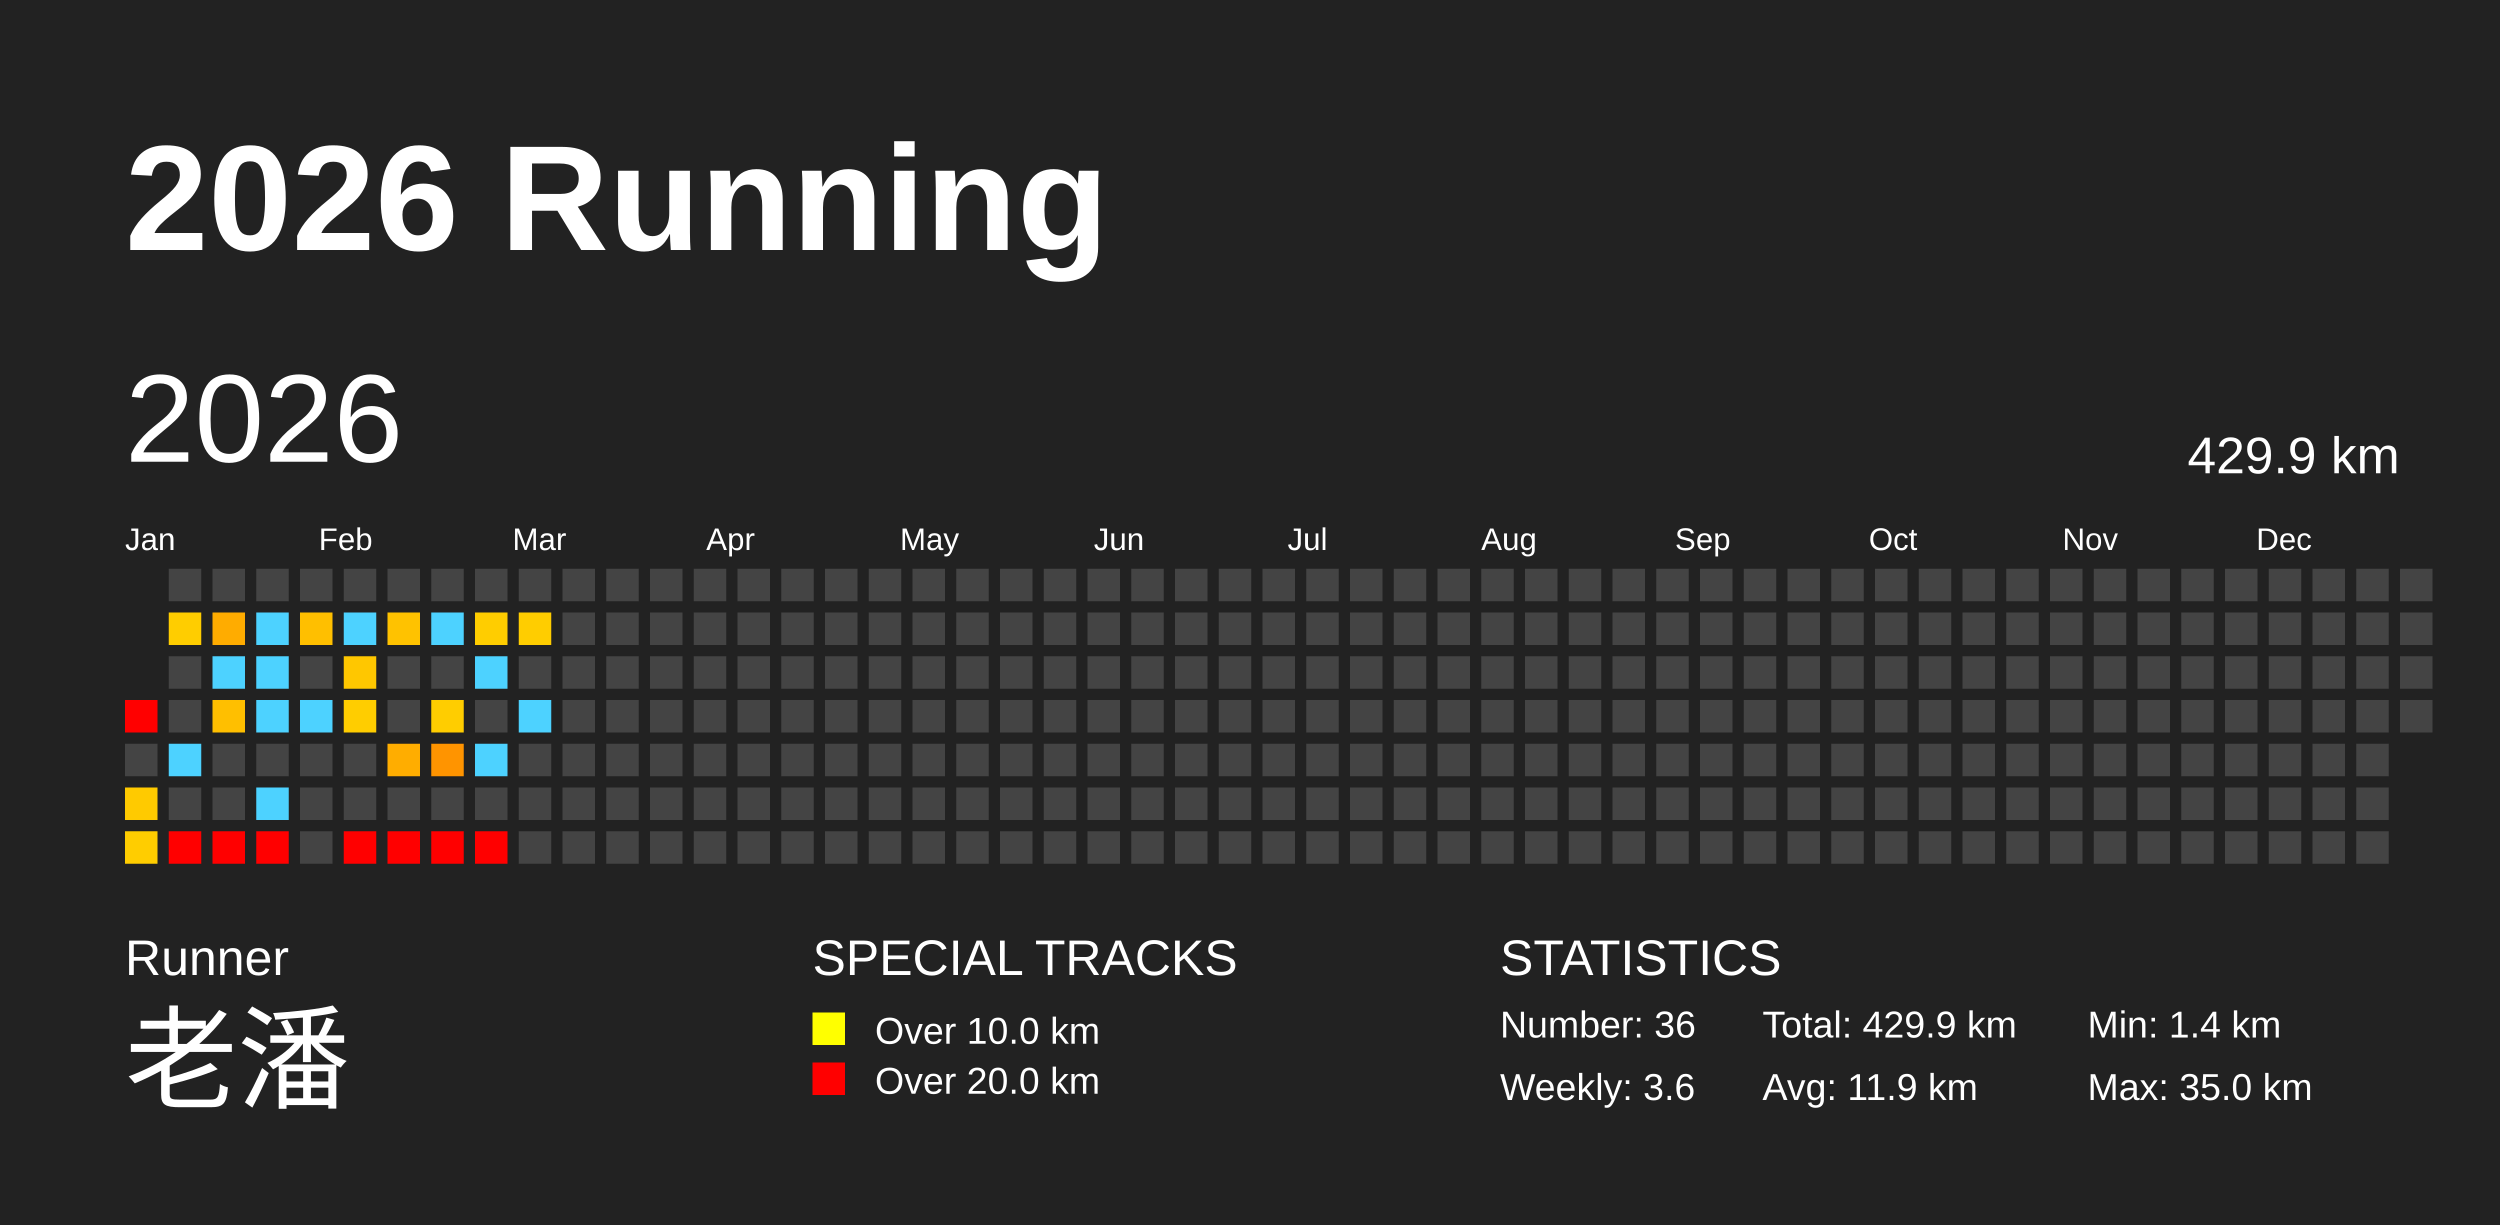
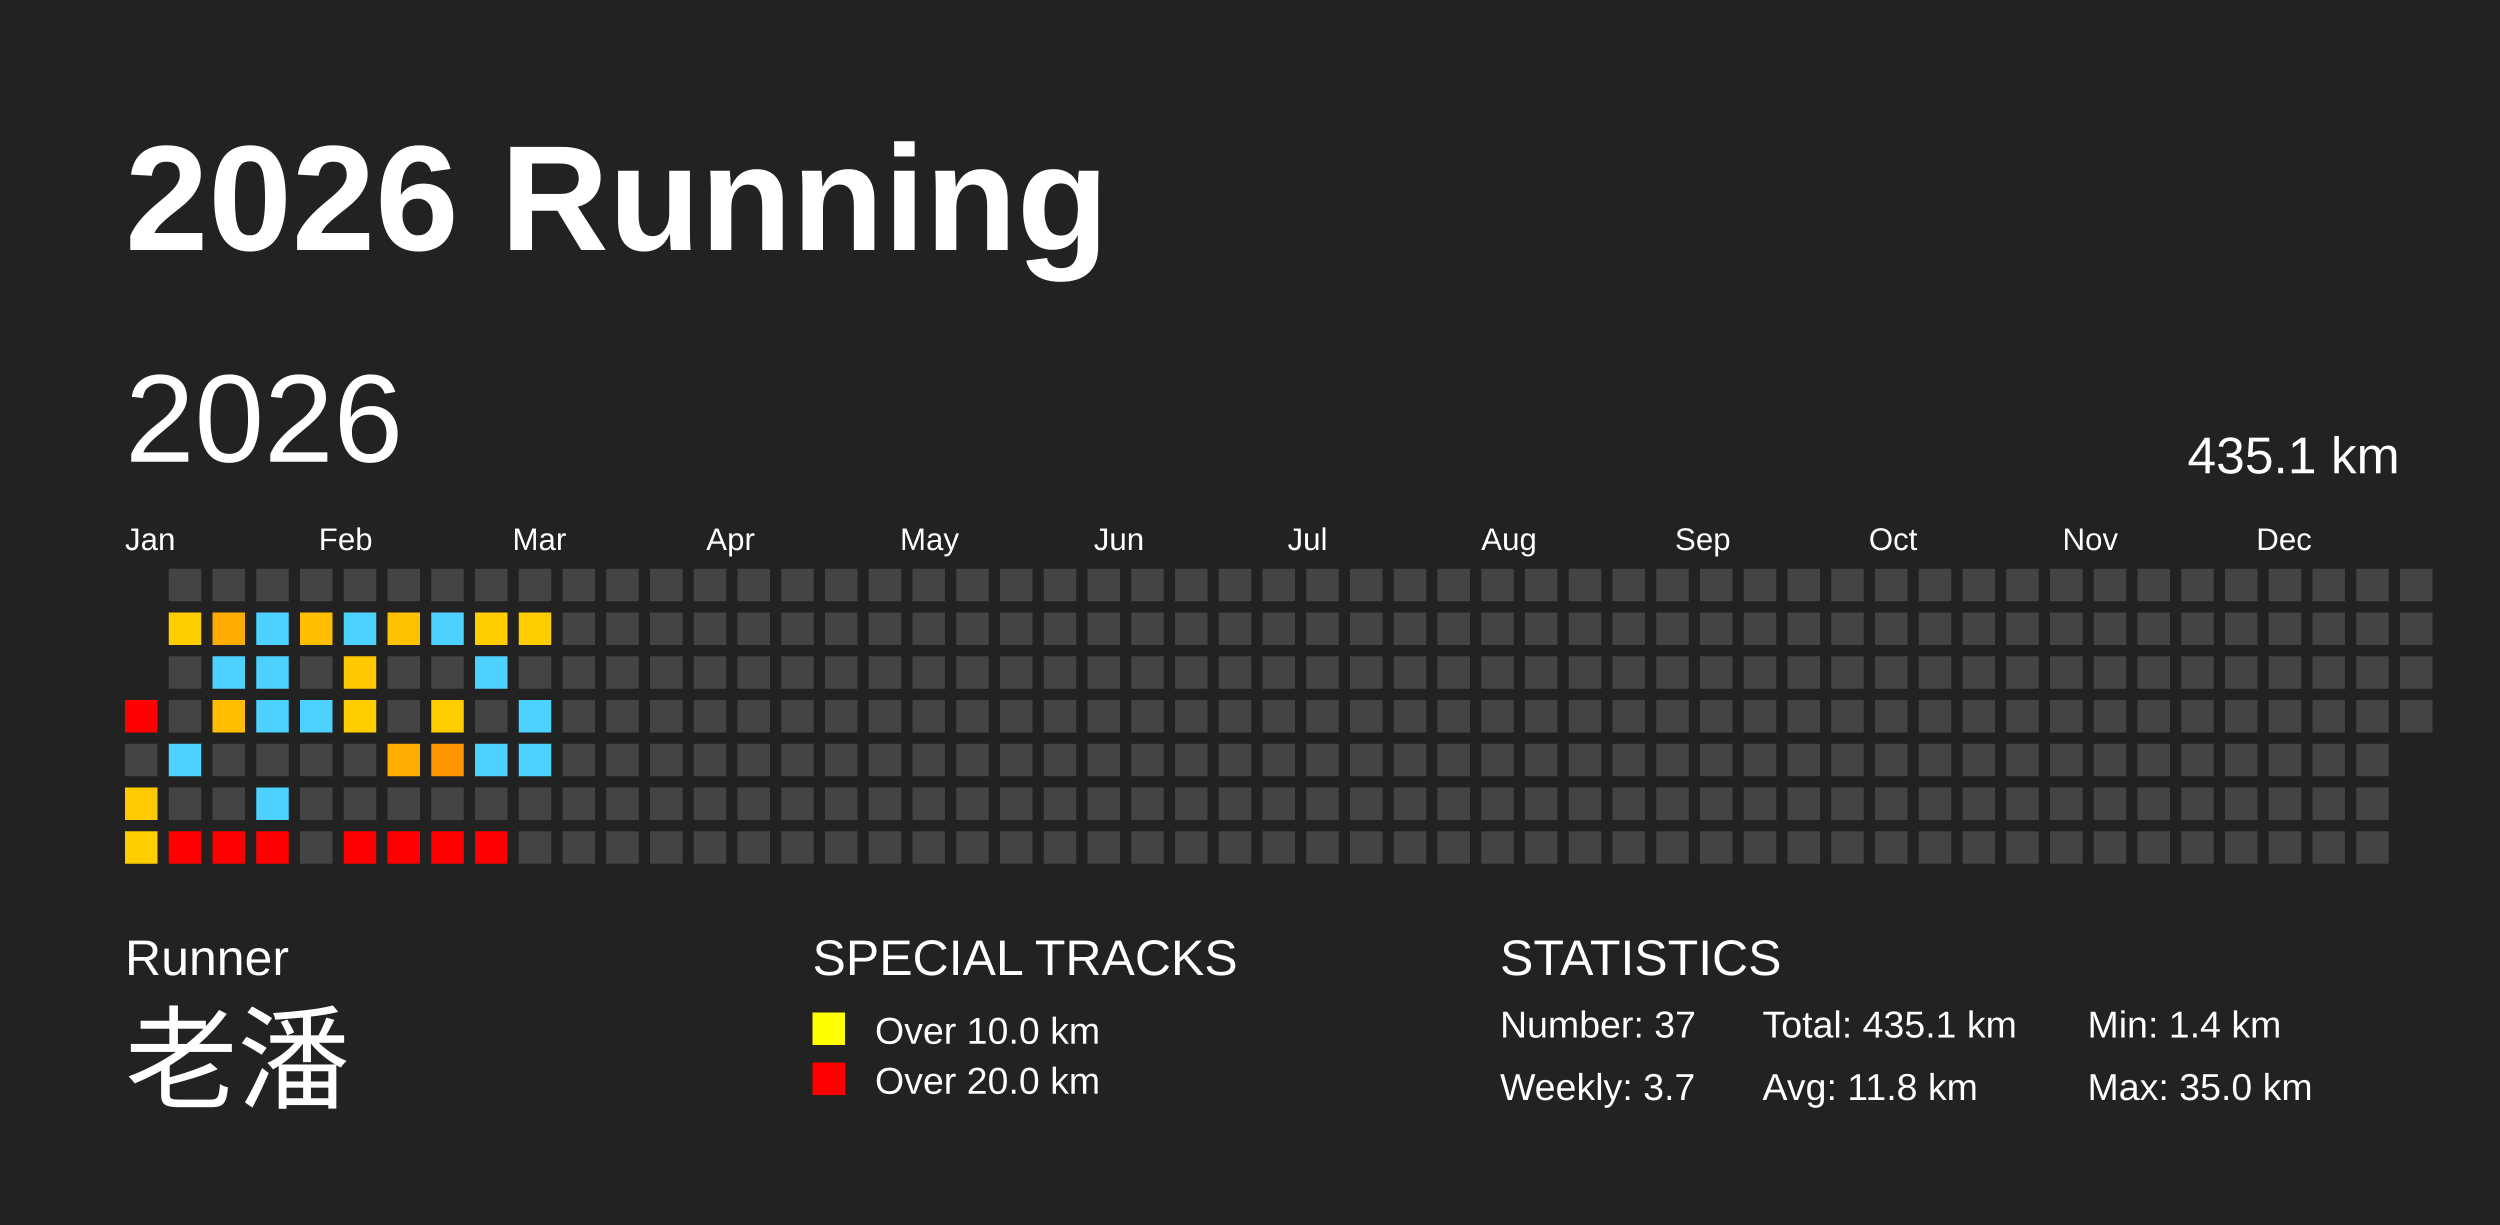
<svg xmlns="http://www.w3.org/2000/svg" baseProfile="full" height="98mm" version="1.1" viewBox="0,0,200,98" width="200mm">
  <defs />
  <rect fill="#222222" height="98" width="200" x="0" y="0" />
  <text fill="#FFFFFF" style="font-size:12px; font-family:Arial; font-weight:bold;" x="10" y="20">2026 Running</text>
  <text fill="#FFFFFF" style="font-size:4px; font-family:Arial" x="10" y="78">Runner</text>
  <text fill="#FFFFFF" style="font-size:9px; font-family:Arial" x="10" y="88">老潘</text>
  <text fill="#FFFFFF" style="font-size:4px; font-family:Arial" x="65" y="78">SPECIAL TRACKS</text>
  <rect fill="yellow" height="2.6" width="2.6" x="65" y="81" />
  <text fill="#FFFFFF" style="font-size:3px; font-family:Arial" x="70" y="83.5">Over 10.0 km</text>
  <rect fill="red" height="2.6" width="2.6" x="65" y="85" />
  <text fill="#FFFFFF" style="font-size:3px; font-family:Arial" x="70" y="87.5">Over 20.0 km</text>
  <text fill="#FFFFFF" style="font-size:4px; font-family:Arial" x="120" y="78">STATISTICS</text>
-   <text fill="#FFFFFF" style="font-size:3px; font-family:Arial" x="120" y="83">Number: 36</text>
-   <text fill="#FFFFFF" style="font-size:3px; font-family:Arial" x="120" y="88">Weekly: 3.6</text>
-   <text fill="#FFFFFF" style="font-size:3px; font-family:Arial" x="141" y="83">Total: 429.9 km</text>
-   <text fill="#FFFFFF" style="font-size:3px; font-family:Arial" x="141" y="88">Avg: 11.9 km</text>
+   <text fill="#FFFFFF" style="font-size:3px; font-family:Arial" x="120" y="83">Number: 37</text>
+   <text fill="#FFFFFF" style="font-size:3px; font-family:Arial" x="120" y="88">Weekly: 3.7</text>
+   <text fill="#FFFFFF" style="font-size:3px; font-family:Arial" x="141" y="83">Total: 435.1 km</text>
+   <text fill="#FFFFFF" style="font-size:3px; font-family:Arial" x="141" y="88">Avg: 11.8 km</text>
  <text fill="#FFFFFF" style="font-size:3px; font-family:Arial" x="167" y="83">Min: 1.4 km</text>
  <text fill="#FFFFFF" style="font-size:3px; font-family:Arial" x="167" y="88">Max: 35.0 km</text>
  <text dominant-baseline="hanging" fill="#FFFFFF" style="font-size:10.0px; font-family:Arial;" x="10" y="30">2026</text>
-   <text dominant-baseline="hanging" fill="#FFFFFF" style="font-size:4.125px; font-family:Arial;" x="175" y="35">429.9 km</text>
+   <text dominant-baseline="hanging" fill="#FFFFFF" style="font-size:4.125px; font-family:Arial;" x="175" y="35">435.1 km</text>
  <text fill="#FFFFFF" style="font-size:2.5px; font-family:Arial" x="10.0" y="44">Jan</text>
  <text fill="#FFFFFF" style="font-size:2.5px; font-family:Arial" x="25.5" y="44">Feb</text>
  <text fill="#FFFFFF" style="font-size:2.5px; font-family:Arial" x="41.0" y="44">Mar</text>
  <text fill="#FFFFFF" style="font-size:2.5px; font-family:Arial" x="56.5" y="44">Apr</text>
  <text fill="#FFFFFF" style="font-size:2.5px; font-family:Arial" x="72.0" y="44">May</text>
  <text fill="#FFFFFF" style="font-size:2.5px; font-family:Arial" x="87.5" y="44">Jun</text>
  <text fill="#FFFFFF" style="font-size:2.5px; font-family:Arial" x="103.0" y="44">Jul</text>
  <text fill="#FFFFFF" style="font-size:2.5px; font-family:Arial" x="118.5" y="44">Aug</text>
  <text fill="#FFFFFF" style="font-size:2.5px; font-family:Arial" x="134.0" y="44">Sep</text>
  <text fill="#FFFFFF" style="font-size:2.5px; font-family:Arial" x="149.5" y="44">Oct</text>
  <text fill="#FFFFFF" style="font-size:2.5px; font-family:Arial" x="165.0" y="44">Nov</text>
  <text fill="#FFFFFF" style="font-size:2.5px; font-family:Arial" x="180.5" y="44">Dec</text>
  <rect fill="red" height="2.6" width="2.6" x="10.0" y="56.0" />
  <rect fill="#444444" height="2.6" width="2.6" x="10.0" y="59.5" />
  <rect fill="#ffca00" height="2.6" width="2.6" x="10.0" y="63.0" />
  <rect fill="#ffcd00" height="2.6" width="2.6" x="10.0" y="66.5" />
  <rect fill="#444444" height="2.6" width="2.6" x="13.5" y="45.5" />
  <rect fill="#ffcd00" height="2.6" width="2.6" x="13.5" y="49.0" />
  <rect fill="#444444" height="2.6" width="2.6" x="13.5" y="52.5" />
  <rect fill="#444444" height="2.6" width="2.6" x="13.5" y="56.0" />
  <rect fill="#4dd2ff" height="2.6" width="2.6" x="13.5" y="59.5" />
  <rect fill="#444444" height="2.6" width="2.6" x="13.5" y="63.0" />
  <rect fill="red" height="2.6" width="2.6" x="13.5" y="66.5" />
  <rect fill="#444444" height="2.6" width="2.6" x="17.0" y="45.5" />
  <rect fill="#ffac00" height="2.6" width="2.6" x="17.0" y="49.0" />
  <rect fill="#4dd2ff" height="2.6" width="2.6" x="17.0" y="52.5" />
  <rect fill="#ffbf00" height="2.6" width="2.6" x="17.0" y="56.0" />
  <rect fill="#444444" height="2.6" width="2.6" x="17.0" y="59.5" />
  <rect fill="#444444" height="2.6" width="2.6" x="17.0" y="63.0" />
  <rect fill="red" height="2.6" width="2.6" x="17.0" y="66.5" />
  <rect fill="#444444" height="2.6" width="2.6" x="20.5" y="45.5" />
  <rect fill="#4dd2ff" height="2.6" width="2.6" x="20.5" y="49.0" />
  <rect fill="#4dd2ff" height="2.6" width="2.6" x="20.5" y="52.5" />
  <rect fill="#4dd2ff" height="2.6" width="2.6" x="20.5" y="56.0" />
  <rect fill="#444444" height="2.6" width="2.6" x="20.5" y="59.5" />
  <rect fill="#4dd2ff" height="2.6" width="2.6" x="20.5" y="63.0" />
  <rect fill="red" height="2.6" width="2.6" x="20.5" y="66.5" />
  <rect fill="#444444" height="2.6" width="2.6" x="24.0" y="45.5" />
  <rect fill="#ffbf00" height="2.6" width="2.6" x="24.0" y="49.0" />
  <rect fill="#444444" height="2.6" width="2.6" x="24.0" y="52.5" />
  <rect fill="#4dd2ff" height="2.6" width="2.6" x="24.0" y="56.0" />
  <rect fill="#444444" height="2.6" width="2.6" x="24.0" y="59.5" />
  <rect fill="#444444" height="2.6" width="2.6" x="24.0" y="63.0" />
  <rect fill="#444444" height="2.6" width="2.6" x="24.0" y="66.5" />
  <rect fill="#444444" height="2.6" width="2.6" x="27.5" y="45.5" />
  <rect fill="#4dd2ff" height="2.6" width="2.6" x="27.5" y="49.0" />
  <rect fill="#ffc700" height="2.6" width="2.6" x="27.5" y="52.5" />
  <rect fill="#ffcd00" height="2.6" width="2.6" x="27.5" y="56.0" />
  <rect fill="#444444" height="2.6" width="2.6" x="27.5" y="59.5" />
  <rect fill="#444444" height="2.6" width="2.6" x="27.5" y="63.0" />
  <rect fill="red" height="2.6" width="2.6" x="27.5" y="66.5" />
  <rect fill="#444444" height="2.6" width="2.6" x="31.0" y="45.5" />
  <rect fill="#ffc200" height="2.6" width="2.6" x="31.0" y="49.0" />
  <rect fill="#444444" height="2.6" width="2.6" x="31.0" y="52.5" />
  <rect fill="#444444" height="2.6" width="2.6" x="31.0" y="56.0" />
  <rect fill="#ffad00" height="2.6" width="2.6" x="31.0" y="59.5" />
  <rect fill="#444444" height="2.6" width="2.6" x="31.0" y="63.0" />
  <rect fill="red" height="2.6" width="2.6" x="31.0" y="66.5" />
  <rect fill="#444444" height="2.6" width="2.6" x="34.5" y="45.5" />
  <rect fill="#4dd2ff" height="2.6" width="2.6" x="34.5" y="49.0" />
  <rect fill="#444444" height="2.6" width="2.6" x="34.5" y="52.5" />
  <rect fill="#ffcd00" height="2.6" width="2.6" x="34.5" y="56.0" />
  <rect fill="#ff9400" height="2.6" width="2.6" x="34.5" y="59.5" />
  <rect fill="#444444" height="2.6" width="2.6" x="34.5" y="63.0" />
  <rect fill="red" height="2.6" width="2.6" x="34.5" y="66.5" />
  <rect fill="#444444" height="2.6" width="2.6" x="38.0" y="45.5" />
  <rect fill="#ffcd00" height="2.6" width="2.6" x="38.0" y="49.0" />
  <rect fill="#4dd2ff" height="2.6" width="2.6" x="38.0" y="52.5" />
  <rect fill="#444444" height="2.6" width="2.6" x="38.0" y="56.0" />
  <rect fill="#4dd2ff" height="2.6" width="2.6" x="38.0" y="59.5" />
  <rect fill="#444444" height="2.6" width="2.6" x="38.0" y="63.0" />
  <rect fill="red" height="2.6" width="2.6" x="38.0" y="66.5" />
  <rect fill="#444444" height="2.6" width="2.6" x="41.5" y="45.5" />
  <rect fill="#ffcd00" height="2.6" width="2.6" x="41.5" y="49.0" />
  <rect fill="#444444" height="2.6" width="2.6" x="41.5" y="52.5" />
  <rect fill="#4dd2ff" height="2.6" width="2.6" x="41.5" y="56.0" />
-   <rect fill="#444444" height="2.6" width="2.6" x="41.5" y="59.5" />
+   <rect fill="#4dd2ff" height="2.6" width="2.6" x="41.5" y="59.5" />
  <rect fill="#444444" height="2.6" width="2.6" x="41.5" y="63.0" />
  <rect fill="#444444" height="2.6" width="2.6" x="41.5" y="66.5" />
  <rect fill="#444444" height="2.6" width="2.6" x="45.0" y="45.5" />
  <rect fill="#444444" height="2.6" width="2.6" x="45.0" y="49.0" />
  <rect fill="#444444" height="2.6" width="2.6" x="45.0" y="52.5" />
  <rect fill="#444444" height="2.6" width="2.6" x="45.0" y="56.0" />
  <rect fill="#444444" height="2.6" width="2.6" x="45.0" y="59.5" />
  <rect fill="#444444" height="2.6" width="2.6" x="45.0" y="63.0" />
  <rect fill="#444444" height="2.6" width="2.6" x="45.0" y="66.5" />
  <rect fill="#444444" height="2.6" width="2.6" x="48.5" y="45.5" />
  <rect fill="#444444" height="2.6" width="2.6" x="48.5" y="49.0" />
  <rect fill="#444444" height="2.6" width="2.6" x="48.5" y="52.5" />
  <rect fill="#444444" height="2.6" width="2.6" x="48.5" y="56.0" />
  <rect fill="#444444" height="2.6" width="2.6" x="48.5" y="59.5" />
  <rect fill="#444444" height="2.6" width="2.6" x="48.5" y="63.0" />
  <rect fill="#444444" height="2.6" width="2.6" x="48.5" y="66.5" />
  <rect fill="#444444" height="2.6" width="2.6" x="52.0" y="45.5" />
  <rect fill="#444444" height="2.6" width="2.6" x="52.0" y="49.0" />
  <rect fill="#444444" height="2.6" width="2.6" x="52.0" y="52.5" />
  <rect fill="#444444" height="2.6" width="2.6" x="52.0" y="56.0" />
  <rect fill="#444444" height="2.6" width="2.6" x="52.0" y="59.5" />
  <rect fill="#444444" height="2.6" width="2.6" x="52.0" y="63.0" />
  <rect fill="#444444" height="2.6" width="2.6" x="52.0" y="66.5" />
  <rect fill="#444444" height="2.6" width="2.6" x="55.5" y="45.5" />
  <rect fill="#444444" height="2.6" width="2.6" x="55.5" y="49.0" />
  <rect fill="#444444" height="2.6" width="2.6" x="55.5" y="52.5" />
  <rect fill="#444444" height="2.6" width="2.6" x="55.5" y="56.0" />
  <rect fill="#444444" height="2.6" width="2.6" x="55.5" y="59.5" />
  <rect fill="#444444" height="2.6" width="2.6" x="55.5" y="63.0" />
  <rect fill="#444444" height="2.6" width="2.6" x="55.5" y="66.5" />
  <rect fill="#444444" height="2.6" width="2.6" x="59.0" y="45.5" />
  <rect fill="#444444" height="2.6" width="2.6" x="59.0" y="49.0" />
  <rect fill="#444444" height="2.6" width="2.6" x="59.0" y="52.5" />
  <rect fill="#444444" height="2.6" width="2.6" x="59.0" y="56.0" />
  <rect fill="#444444" height="2.6" width="2.6" x="59.0" y="59.5" />
  <rect fill="#444444" height="2.6" width="2.6" x="59.0" y="63.0" />
  <rect fill="#444444" height="2.6" width="2.6" x="59.0" y="66.5" />
  <rect fill="#444444" height="2.6" width="2.6" x="62.5" y="45.5" />
  <rect fill="#444444" height="2.6" width="2.6" x="62.5" y="49.0" />
  <rect fill="#444444" height="2.6" width="2.6" x="62.5" y="52.5" />
  <rect fill="#444444" height="2.6" width="2.6" x="62.5" y="56.0" />
  <rect fill="#444444" height="2.6" width="2.6" x="62.5" y="59.5" />
  <rect fill="#444444" height="2.6" width="2.6" x="62.5" y="63.0" />
  <rect fill="#444444" height="2.6" width="2.6" x="62.5" y="66.5" />
  <rect fill="#444444" height="2.6" width="2.6" x="66.0" y="45.5" />
  <rect fill="#444444" height="2.6" width="2.6" x="66.0" y="49.0" />
  <rect fill="#444444" height="2.6" width="2.6" x="66.0" y="52.5" />
  <rect fill="#444444" height="2.6" width="2.6" x="66.0" y="56.0" />
  <rect fill="#444444" height="2.6" width="2.6" x="66.0" y="59.5" />
  <rect fill="#444444" height="2.6" width="2.6" x="66.0" y="63.0" />
  <rect fill="#444444" height="2.6" width="2.6" x="66.0" y="66.5" />
  <rect fill="#444444" height="2.6" width="2.6" x="69.5" y="45.5" />
  <rect fill="#444444" height="2.6" width="2.6" x="69.5" y="49.0" />
  <rect fill="#444444" height="2.6" width="2.6" x="69.5" y="52.5" />
  <rect fill="#444444" height="2.6" width="2.6" x="69.5" y="56.0" />
  <rect fill="#444444" height="2.6" width="2.6" x="69.5" y="59.5" />
  <rect fill="#444444" height="2.6" width="2.6" x="69.5" y="63.0" />
  <rect fill="#444444" height="2.6" width="2.6" x="69.5" y="66.5" />
  <rect fill="#444444" height="2.6" width="2.6" x="73.0" y="45.5" />
  <rect fill="#444444" height="2.6" width="2.6" x="73.0" y="49.0" />
  <rect fill="#444444" height="2.6" width="2.6" x="73.0" y="52.5" />
  <rect fill="#444444" height="2.6" width="2.6" x="73.0" y="56.0" />
  <rect fill="#444444" height="2.6" width="2.6" x="73.0" y="59.5" />
  <rect fill="#444444" height="2.6" width="2.6" x="73.0" y="63.0" />
  <rect fill="#444444" height="2.6" width="2.6" x="73.0" y="66.5" />
  <rect fill="#444444" height="2.6" width="2.6" x="76.5" y="45.5" />
  <rect fill="#444444" height="2.6" width="2.6" x="76.5" y="49.0" />
  <rect fill="#444444" height="2.6" width="2.6" x="76.5" y="52.5" />
  <rect fill="#444444" height="2.6" width="2.6" x="76.5" y="56.0" />
  <rect fill="#444444" height="2.6" width="2.6" x="76.5" y="59.5" />
  <rect fill="#444444" height="2.6" width="2.6" x="76.5" y="63.0" />
  <rect fill="#444444" height="2.6" width="2.6" x="76.5" y="66.5" />
  <rect fill="#444444" height="2.6" width="2.6" x="80.0" y="45.5" />
  <rect fill="#444444" height="2.6" width="2.6" x="80.0" y="49.0" />
  <rect fill="#444444" height="2.6" width="2.6" x="80.0" y="52.5" />
  <rect fill="#444444" height="2.6" width="2.6" x="80.0" y="56.0" />
  <rect fill="#444444" height="2.6" width="2.6" x="80.0" y="59.5" />
  <rect fill="#444444" height="2.6" width="2.6" x="80.0" y="63.0" />
  <rect fill="#444444" height="2.6" width="2.6" x="80.0" y="66.5" />
  <rect fill="#444444" height="2.6" width="2.6" x="83.5" y="45.5" />
  <rect fill="#444444" height="2.6" width="2.6" x="83.5" y="49.0" />
  <rect fill="#444444" height="2.6" width="2.6" x="83.5" y="52.5" />
  <rect fill="#444444" height="2.6" width="2.6" x="83.5" y="56.0" />
  <rect fill="#444444" height="2.6" width="2.6" x="83.5" y="59.5" />
  <rect fill="#444444" height="2.6" width="2.6" x="83.5" y="63.0" />
  <rect fill="#444444" height="2.6" width="2.6" x="83.5" y="66.5" />
  <rect fill="#444444" height="2.6" width="2.6" x="87.0" y="45.5" />
  <rect fill="#444444" height="2.6" width="2.6" x="87.0" y="49.0" />
  <rect fill="#444444" height="2.6" width="2.6" x="87.0" y="52.5" />
  <rect fill="#444444" height="2.6" width="2.6" x="87.0" y="56.0" />
  <rect fill="#444444" height="2.6" width="2.6" x="87.0" y="59.5" />
  <rect fill="#444444" height="2.6" width="2.6" x="87.0" y="63.0" />
  <rect fill="#444444" height="2.6" width="2.6" x="87.0" y="66.5" />
  <rect fill="#444444" height="2.6" width="2.6" x="90.5" y="45.5" />
  <rect fill="#444444" height="2.6" width="2.6" x="90.5" y="49.0" />
  <rect fill="#444444" height="2.6" width="2.6" x="90.5" y="52.5" />
  <rect fill="#444444" height="2.6" width="2.6" x="90.5" y="56.0" />
  <rect fill="#444444" height="2.6" width="2.6" x="90.5" y="59.5" />
  <rect fill="#444444" height="2.6" width="2.6" x="90.5" y="63.0" />
  <rect fill="#444444" height="2.6" width="2.6" x="90.5" y="66.5" />
  <rect fill="#444444" height="2.6" width="2.6" x="94.0" y="45.5" />
  <rect fill="#444444" height="2.6" width="2.6" x="94.0" y="49.0" />
  <rect fill="#444444" height="2.6" width="2.6" x="94.0" y="52.5" />
  <rect fill="#444444" height="2.6" width="2.6" x="94.0" y="56.0" />
  <rect fill="#444444" height="2.6" width="2.6" x="94.0" y="59.5" />
  <rect fill="#444444" height="2.6" width="2.6" x="94.0" y="63.0" />
  <rect fill="#444444" height="2.6" width="2.6" x="94.0" y="66.5" />
  <rect fill="#444444" height="2.6" width="2.6" x="97.5" y="45.5" />
  <rect fill="#444444" height="2.6" width="2.6" x="97.5" y="49.0" />
  <rect fill="#444444" height="2.6" width="2.6" x="97.5" y="52.5" />
  <rect fill="#444444" height="2.6" width="2.6" x="97.5" y="56.0" />
  <rect fill="#444444" height="2.6" width="2.6" x="97.5" y="59.5" />
  <rect fill="#444444" height="2.6" width="2.6" x="97.5" y="63.0" />
  <rect fill="#444444" height="2.6" width="2.6" x="97.5" y="66.5" />
  <rect fill="#444444" height="2.6" width="2.6" x="101.0" y="45.5" />
  <rect fill="#444444" height="2.6" width="2.6" x="101.0" y="49.0" />
  <rect fill="#444444" height="2.6" width="2.6" x="101.0" y="52.5" />
  <rect fill="#444444" height="2.6" width="2.6" x="101.0" y="56.0" />
  <rect fill="#444444" height="2.6" width="2.6" x="101.0" y="59.5" />
  <rect fill="#444444" height="2.6" width="2.6" x="101.0" y="63.0" />
  <rect fill="#444444" height="2.6" width="2.6" x="101.0" y="66.5" />
  <rect fill="#444444" height="2.6" width="2.6" x="104.5" y="45.5" />
  <rect fill="#444444" height="2.6" width="2.6" x="104.5" y="49.0" />
  <rect fill="#444444" height="2.6" width="2.6" x="104.5" y="52.5" />
  <rect fill="#444444" height="2.6" width="2.6" x="104.5" y="56.0" />
  <rect fill="#444444" height="2.6" width="2.6" x="104.5" y="59.5" />
  <rect fill="#444444" height="2.6" width="2.6" x="104.5" y="63.0" />
  <rect fill="#444444" height="2.6" width="2.6" x="104.5" y="66.5" />
  <rect fill="#444444" height="2.6" width="2.6" x="108.0" y="45.5" />
  <rect fill="#444444" height="2.6" width="2.6" x="108.0" y="49.0" />
  <rect fill="#444444" height="2.6" width="2.6" x="108.0" y="52.5" />
  <rect fill="#444444" height="2.6" width="2.6" x="108.0" y="56.0" />
  <rect fill="#444444" height="2.6" width="2.6" x="108.0" y="59.5" />
  <rect fill="#444444" height="2.6" width="2.6" x="108.0" y="63.0" />
  <rect fill="#444444" height="2.6" width="2.6" x="108.0" y="66.5" />
  <rect fill="#444444" height="2.6" width="2.6" x="111.5" y="45.5" />
  <rect fill="#444444" height="2.6" width="2.6" x="111.5" y="49.0" />
  <rect fill="#444444" height="2.6" width="2.6" x="111.5" y="52.5" />
  <rect fill="#444444" height="2.6" width="2.6" x="111.5" y="56.0" />
  <rect fill="#444444" height="2.6" width="2.6" x="111.5" y="59.5" />
  <rect fill="#444444" height="2.6" width="2.6" x="111.5" y="63.0" />
  <rect fill="#444444" height="2.6" width="2.6" x="111.5" y="66.5" />
  <rect fill="#444444" height="2.6" width="2.6" x="115.0" y="45.5" />
  <rect fill="#444444" height="2.6" width="2.6" x="115.0" y="49.0" />
  <rect fill="#444444" height="2.6" width="2.6" x="115.0" y="52.5" />
  <rect fill="#444444" height="2.6" width="2.6" x="115.0" y="56.0" />
  <rect fill="#444444" height="2.6" width="2.6" x="115.0" y="59.5" />
  <rect fill="#444444" height="2.6" width="2.6" x="115.0" y="63.0" />
  <rect fill="#444444" height="2.6" width="2.6" x="115.0" y="66.5" />
  <rect fill="#444444" height="2.6" width="2.6" x="118.5" y="45.5" />
  <rect fill="#444444" height="2.6" width="2.6" x="118.5" y="49.0" />
  <rect fill="#444444" height="2.6" width="2.6" x="118.5" y="52.5" />
  <rect fill="#444444" height="2.6" width="2.6" x="118.5" y="56.0" />
  <rect fill="#444444" height="2.6" width="2.6" x="118.5" y="59.5" />
  <rect fill="#444444" height="2.6" width="2.6" x="118.5" y="63.0" />
  <rect fill="#444444" height="2.6" width="2.6" x="118.5" y="66.5" />
  <rect fill="#444444" height="2.6" width="2.6" x="122.0" y="45.5" />
  <rect fill="#444444" height="2.6" width="2.6" x="122.0" y="49.0" />
  <rect fill="#444444" height="2.6" width="2.6" x="122.0" y="52.5" />
  <rect fill="#444444" height="2.6" width="2.6" x="122.0" y="56.0" />
  <rect fill="#444444" height="2.6" width="2.6" x="122.0" y="59.5" />
  <rect fill="#444444" height="2.6" width="2.6" x="122.0" y="63.0" />
  <rect fill="#444444" height="2.6" width="2.6" x="122.0" y="66.5" />
  <rect fill="#444444" height="2.6" width="2.6" x="125.5" y="45.5" />
  <rect fill="#444444" height="2.6" width="2.6" x="125.5" y="49.0" />
  <rect fill="#444444" height="2.6" width="2.6" x="125.5" y="52.5" />
  <rect fill="#444444" height="2.6" width="2.6" x="125.5" y="56.0" />
  <rect fill="#444444" height="2.6" width="2.6" x="125.5" y="59.5" />
  <rect fill="#444444" height="2.6" width="2.6" x="125.5" y="63.0" />
  <rect fill="#444444" height="2.6" width="2.6" x="125.5" y="66.5" />
  <rect fill="#444444" height="2.6" width="2.6" x="129.0" y="45.5" />
  <rect fill="#444444" height="2.6" width="2.6" x="129.0" y="49.0" />
  <rect fill="#444444" height="2.6" width="2.6" x="129.0" y="52.5" />
  <rect fill="#444444" height="2.6" width="2.6" x="129.0" y="56.0" />
  <rect fill="#444444" height="2.6" width="2.6" x="129.0" y="59.5" />
  <rect fill="#444444" height="2.6" width="2.6" x="129.0" y="63.0" />
  <rect fill="#444444" height="2.6" width="2.6" x="129.0" y="66.5" />
  <rect fill="#444444" height="2.6" width="2.6" x="132.5" y="45.5" />
  <rect fill="#444444" height="2.6" width="2.6" x="132.5" y="49.0" />
  <rect fill="#444444" height="2.6" width="2.6" x="132.5" y="52.5" />
  <rect fill="#444444" height="2.6" width="2.6" x="132.5" y="56.0" />
  <rect fill="#444444" height="2.6" width="2.6" x="132.5" y="59.5" />
  <rect fill="#444444" height="2.6" width="2.6" x="132.5" y="63.0" />
  <rect fill="#444444" height="2.6" width="2.6" x="132.5" y="66.5" />
  <rect fill="#444444" height="2.6" width="2.6" x="136.0" y="45.5" />
  <rect fill="#444444" height="2.6" width="2.6" x="136.0" y="49.0" />
  <rect fill="#444444" height="2.6" width="2.6" x="136.0" y="52.5" />
  <rect fill="#444444" height="2.6" width="2.6" x="136.0" y="56.0" />
  <rect fill="#444444" height="2.6" width="2.6" x="136.0" y="59.5" />
  <rect fill="#444444" height="2.6" width="2.6" x="136.0" y="63.0" />
  <rect fill="#444444" height="2.6" width="2.6" x="136.0" y="66.5" />
  <rect fill="#444444" height="2.6" width="2.6" x="139.5" y="45.5" />
  <rect fill="#444444" height="2.6" width="2.6" x="139.5" y="49.0" />
  <rect fill="#444444" height="2.6" width="2.6" x="139.5" y="52.5" />
  <rect fill="#444444" height="2.6" width="2.6" x="139.5" y="56.0" />
  <rect fill="#444444" height="2.6" width="2.6" x="139.5" y="59.5" />
  <rect fill="#444444" height="2.6" width="2.6" x="139.5" y="63.0" />
  <rect fill="#444444" height="2.6" width="2.6" x="139.5" y="66.5" />
  <rect fill="#444444" height="2.6" width="2.6" x="143.0" y="45.5" />
  <rect fill="#444444" height="2.6" width="2.6" x="143.0" y="49.0" />
  <rect fill="#444444" height="2.6" width="2.6" x="143.0" y="52.5" />
  <rect fill="#444444" height="2.6" width="2.6" x="143.0" y="56.0" />
  <rect fill="#444444" height="2.6" width="2.6" x="143.0" y="59.5" />
  <rect fill="#444444" height="2.6" width="2.6" x="143.0" y="63.0" />
  <rect fill="#444444" height="2.6" width="2.6" x="143.0" y="66.5" />
  <rect fill="#444444" height="2.6" width="2.6" x="146.5" y="45.5" />
  <rect fill="#444444" height="2.6" width="2.6" x="146.5" y="49.0" />
  <rect fill="#444444" height="2.6" width="2.6" x="146.5" y="52.5" />
  <rect fill="#444444" height="2.6" width="2.6" x="146.5" y="56.0" />
  <rect fill="#444444" height="2.6" width="2.6" x="146.5" y="59.5" />
  <rect fill="#444444" height="2.6" width="2.6" x="146.5" y="63.0" />
  <rect fill="#444444" height="2.6" width="2.6" x="146.5" y="66.5" />
  <rect fill="#444444" height="2.6" width="2.6" x="150.0" y="45.5" />
  <rect fill="#444444" height="2.6" width="2.6" x="150.0" y="49.0" />
  <rect fill="#444444" height="2.6" width="2.6" x="150.0" y="52.5" />
  <rect fill="#444444" height="2.6" width="2.6" x="150.0" y="56.0" />
  <rect fill="#444444" height="2.6" width="2.6" x="150.0" y="59.5" />
  <rect fill="#444444" height="2.6" width="2.6" x="150.0" y="63.0" />
  <rect fill="#444444" height="2.6" width="2.6" x="150.0" y="66.5" />
  <rect fill="#444444" height="2.6" width="2.6" x="153.5" y="45.5" />
  <rect fill="#444444" height="2.6" width="2.6" x="153.5" y="49.0" />
  <rect fill="#444444" height="2.6" width="2.6" x="153.5" y="52.5" />
  <rect fill="#444444" height="2.6" width="2.6" x="153.5" y="56.0" />
  <rect fill="#444444" height="2.6" width="2.6" x="153.5" y="59.5" />
  <rect fill="#444444" height="2.6" width="2.6" x="153.5" y="63.0" />
  <rect fill="#444444" height="2.6" width="2.6" x="153.5" y="66.5" />
  <rect fill="#444444" height="2.6" width="2.6" x="157.0" y="45.5" />
  <rect fill="#444444" height="2.6" width="2.6" x="157.0" y="49.0" />
  <rect fill="#444444" height="2.6" width="2.6" x="157.0" y="52.5" />
  <rect fill="#444444" height="2.6" width="2.6" x="157.0" y="56.0" />
  <rect fill="#444444" height="2.6" width="2.6" x="157.0" y="59.5" />
  <rect fill="#444444" height="2.6" width="2.6" x="157.0" y="63.0" />
  <rect fill="#444444" height="2.6" width="2.6" x="157.0" y="66.5" />
  <rect fill="#444444" height="2.6" width="2.6" x="160.5" y="45.5" />
  <rect fill="#444444" height="2.6" width="2.6" x="160.5" y="49.0" />
  <rect fill="#444444" height="2.6" width="2.6" x="160.5" y="52.5" />
  <rect fill="#444444" height="2.6" width="2.6" x="160.5" y="56.0" />
  <rect fill="#444444" height="2.6" width="2.6" x="160.5" y="59.5" />
  <rect fill="#444444" height="2.6" width="2.6" x="160.5" y="63.0" />
  <rect fill="#444444" height="2.6" width="2.6" x="160.5" y="66.5" />
  <rect fill="#444444" height="2.6" width="2.6" x="164.0" y="45.5" />
  <rect fill="#444444" height="2.6" width="2.6" x="164.0" y="49.0" />
  <rect fill="#444444" height="2.6" width="2.6" x="164.0" y="52.5" />
  <rect fill="#444444" height="2.6" width="2.6" x="164.0" y="56.0" />
  <rect fill="#444444" height="2.6" width="2.6" x="164.0" y="59.5" />
  <rect fill="#444444" height="2.6" width="2.6" x="164.0" y="63.0" />
  <rect fill="#444444" height="2.6" width="2.6" x="164.0" y="66.5" />
  <rect fill="#444444" height="2.6" width="2.6" x="167.5" y="45.5" />
  <rect fill="#444444" height="2.6" width="2.6" x="167.5" y="49.0" />
  <rect fill="#444444" height="2.6" width="2.6" x="167.5" y="52.5" />
  <rect fill="#444444" height="2.6" width="2.6" x="167.5" y="56.0" />
  <rect fill="#444444" height="2.6" width="2.6" x="167.5" y="59.5" />
  <rect fill="#444444" height="2.6" width="2.6" x="167.5" y="63.0" />
  <rect fill="#444444" height="2.6" width="2.6" x="167.5" y="66.5" />
  <rect fill="#444444" height="2.6" width="2.6" x="171.0" y="45.5" />
  <rect fill="#444444" height="2.6" width="2.6" x="171.0" y="49.0" />
  <rect fill="#444444" height="2.6" width="2.6" x="171.0" y="52.5" />
  <rect fill="#444444" height="2.6" width="2.6" x="171.0" y="56.0" />
  <rect fill="#444444" height="2.6" width="2.6" x="171.0" y="59.5" />
  <rect fill="#444444" height="2.6" width="2.6" x="171.0" y="63.0" />
  <rect fill="#444444" height="2.6" width="2.6" x="171.0" y="66.5" />
  <rect fill="#444444" height="2.6" width="2.6" x="174.5" y="45.5" />
  <rect fill="#444444" height="2.6" width="2.6" x="174.5" y="49.0" />
  <rect fill="#444444" height="2.6" width="2.6" x="174.5" y="52.5" />
  <rect fill="#444444" height="2.6" width="2.6" x="174.5" y="56.0" />
  <rect fill="#444444" height="2.6" width="2.6" x="174.5" y="59.5" />
  <rect fill="#444444" height="2.6" width="2.6" x="174.5" y="63.0" />
  <rect fill="#444444" height="2.6" width="2.6" x="174.5" y="66.5" />
  <rect fill="#444444" height="2.6" width="2.6" x="178.0" y="45.5" />
  <rect fill="#444444" height="2.6" width="2.6" x="178.0" y="49.0" />
  <rect fill="#444444" height="2.6" width="2.6" x="178.0" y="52.5" />
  <rect fill="#444444" height="2.6" width="2.6" x="178.0" y="56.0" />
  <rect fill="#444444" height="2.6" width="2.6" x="178.0" y="59.5" />
  <rect fill="#444444" height="2.6" width="2.6" x="178.0" y="63.0" />
  <rect fill="#444444" height="2.6" width="2.6" x="178.0" y="66.5" />
  <rect fill="#444444" height="2.6" width="2.6" x="181.5" y="45.5" />
  <rect fill="#444444" height="2.6" width="2.6" x="181.5" y="49.0" />
  <rect fill="#444444" height="2.6" width="2.6" x="181.5" y="52.5" />
  <rect fill="#444444" height="2.6" width="2.6" x="181.5" y="56.0" />
  <rect fill="#444444" height="2.6" width="2.6" x="181.5" y="59.5" />
  <rect fill="#444444" height="2.6" width="2.6" x="181.5" y="63.0" />
  <rect fill="#444444" height="2.6" width="2.6" x="181.5" y="66.5" />
  <rect fill="#444444" height="2.6" width="2.6" x="185.0" y="45.5" />
  <rect fill="#444444" height="2.6" width="2.6" x="185.0" y="49.0" />
  <rect fill="#444444" height="2.6" width="2.6" x="185.0" y="52.5" />
  <rect fill="#444444" height="2.6" width="2.6" x="185.0" y="56.0" />
  <rect fill="#444444" height="2.6" width="2.6" x="185.0" y="59.5" />
  <rect fill="#444444" height="2.6" width="2.6" x="185.0" y="63.0" />
  <rect fill="#444444" height="2.6" width="2.6" x="185.0" y="66.5" />
  <rect fill="#444444" height="2.6" width="2.6" x="188.5" y="45.5" />
  <rect fill="#444444" height="2.6" width="2.6" x="188.5" y="49.0" />
  <rect fill="#444444" height="2.6" width="2.6" x="188.5" y="52.5" />
  <rect fill="#444444" height="2.6" width="2.6" x="188.5" y="56.0" />
  <rect fill="#444444" height="2.6" width="2.6" x="188.5" y="59.5" />
  <rect fill="#444444" height="2.6" width="2.6" x="188.5" y="63.0" />
  <rect fill="#444444" height="2.6" width="2.6" x="188.5" y="66.5" />
  <rect fill="#444444" height="2.6" width="2.6" x="192.0" y="45.5" />
  <rect fill="#444444" height="2.6" width="2.6" x="192.0" y="49.0" />
  <rect fill="#444444" height="2.6" width="2.6" x="192.0" y="52.5" />
  <rect fill="#444444" height="2.6" width="2.6" x="192.0" y="56.0" />
</svg>
